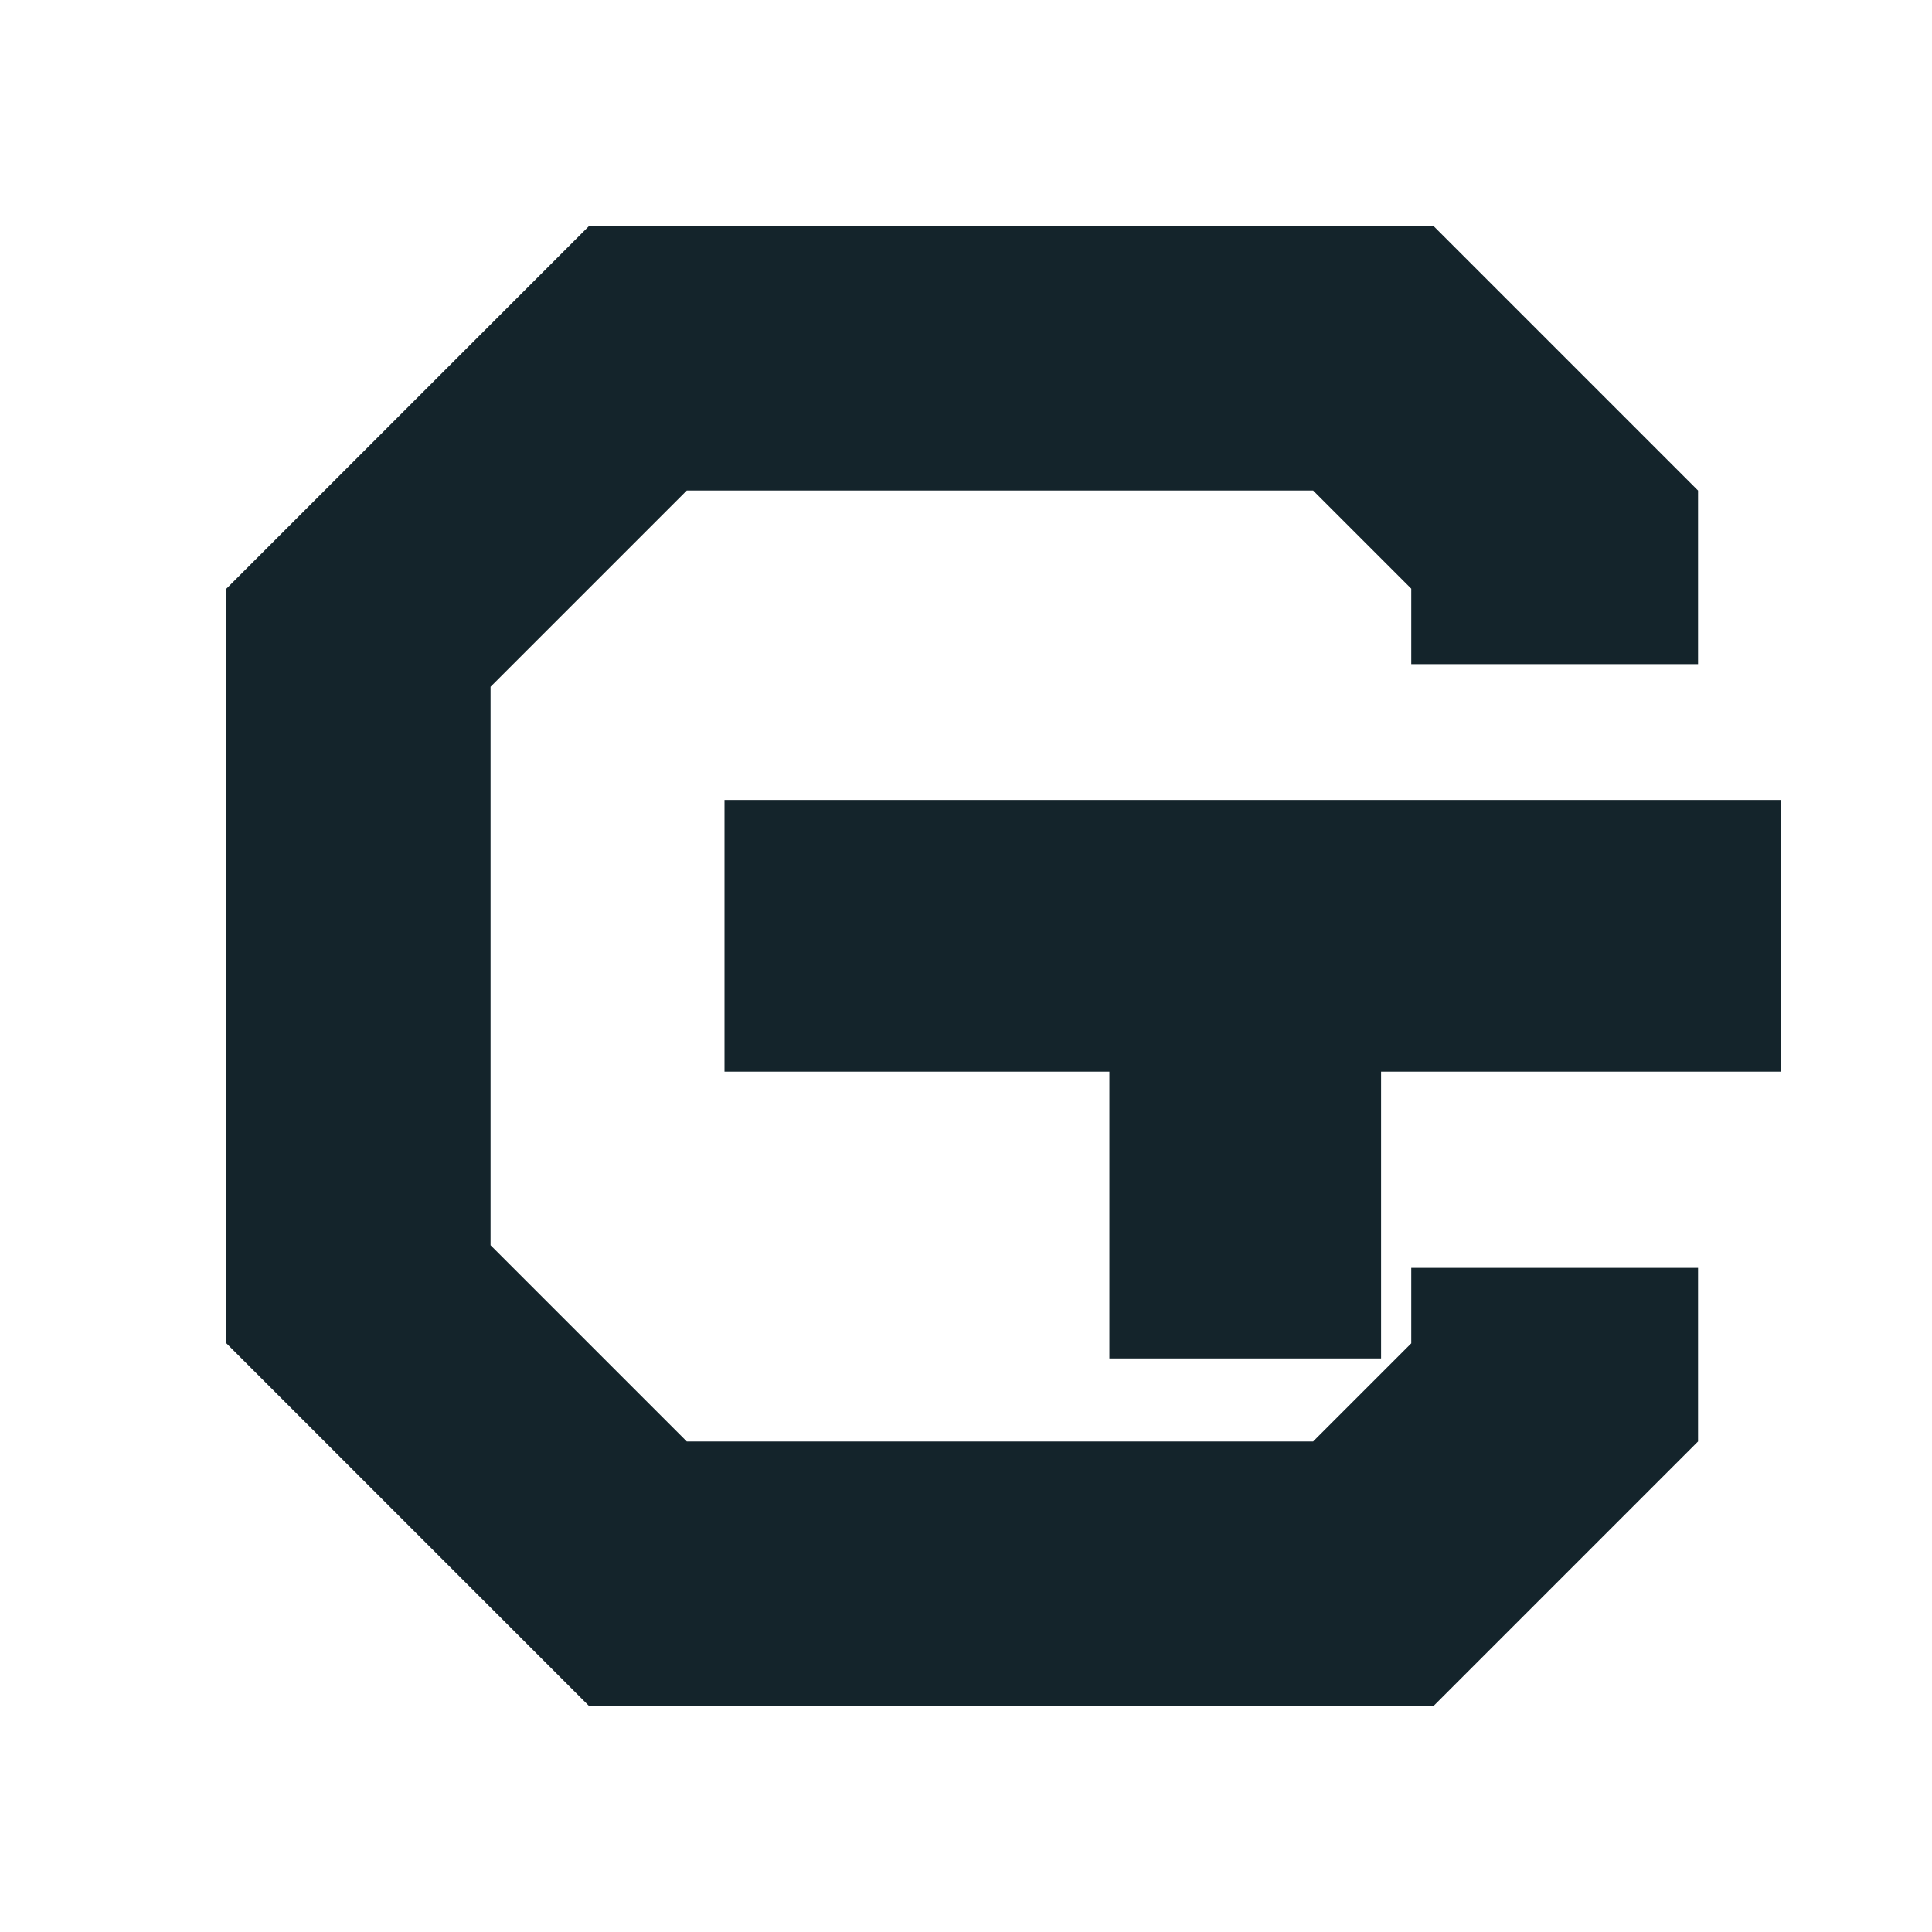
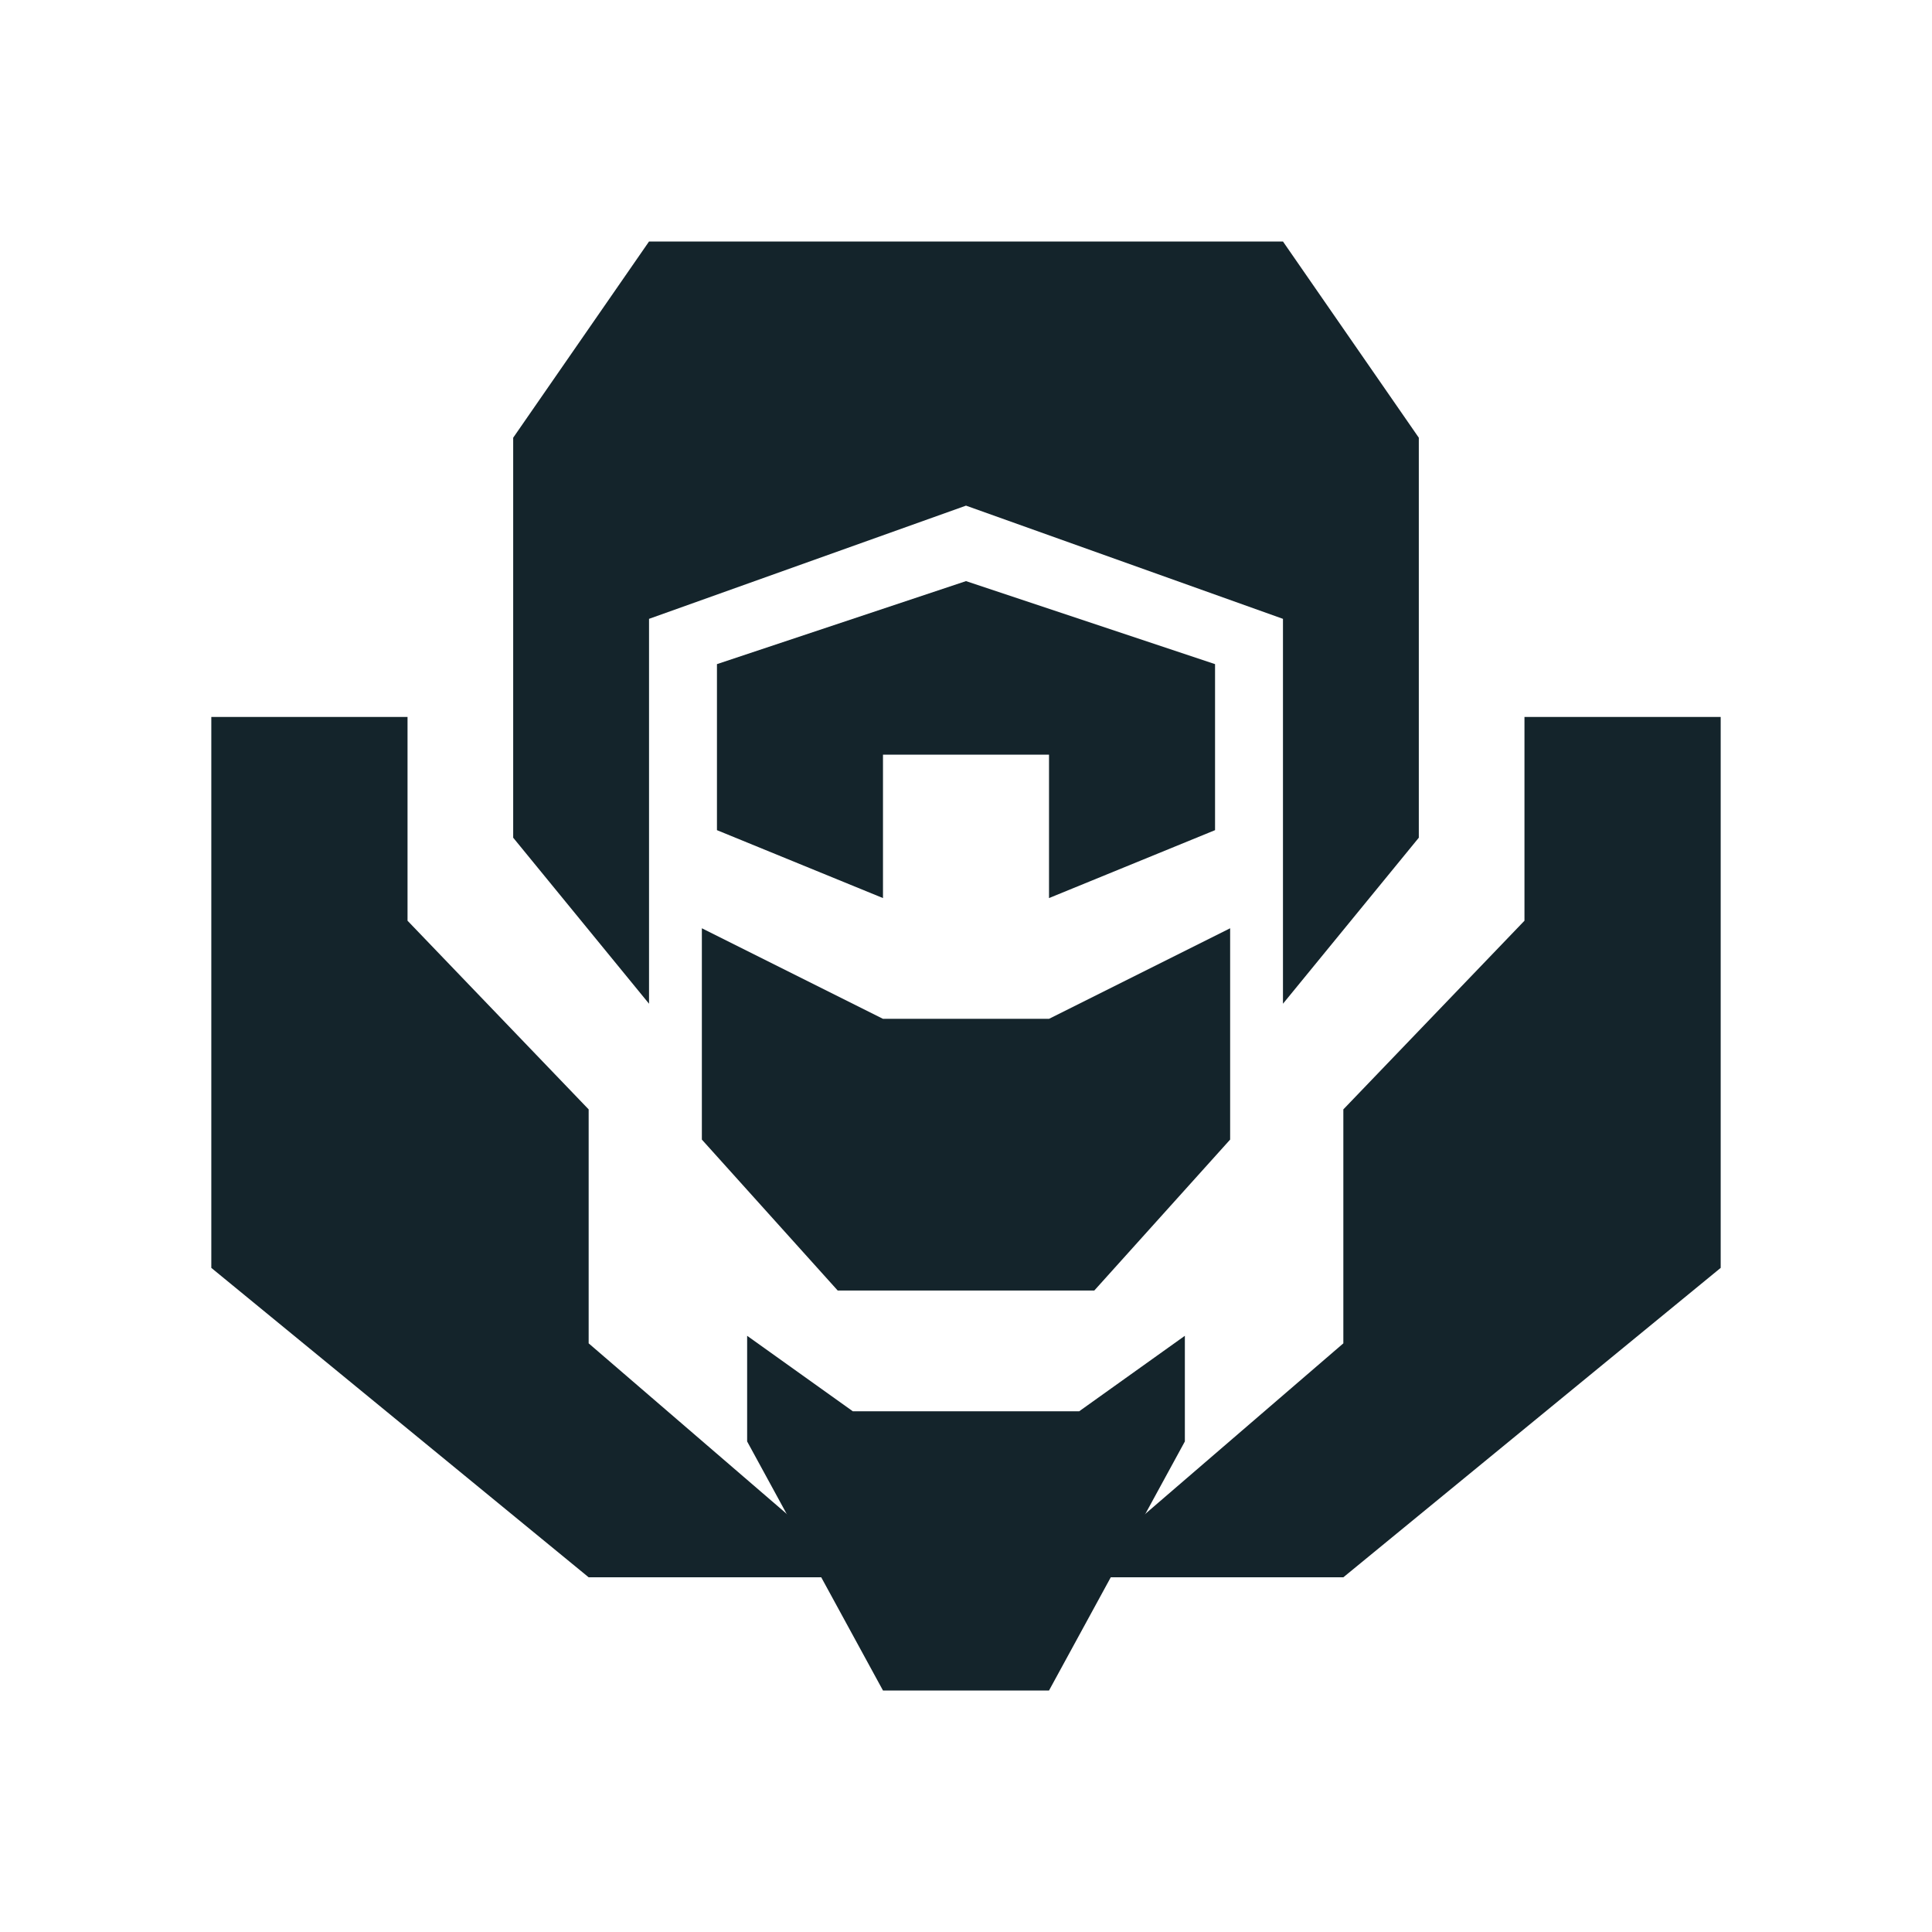
<svg xmlns="http://www.w3.org/2000/svg" width="256" height="256" viewBox="0 0 256 256" role="img" aria-label="CooperTech positive">
  <g color="#14242B">
    <g fill="currentColor">
-       <path d="M78 30H190L225 65V88H187V78L174 65H91L65 91V165L91 191H174L187 178V168H225V191L190 226H78L30 178V78Z" />
-       <path d="M96 106H236V142H183V180H147V142H96Z" />
+       <path d="M86 32H170L188 58V111L170 133V82L128 67L86 82V133L68 111V58Z" />
+       <path d="M95 88L128 77L161 88V110L139 119V100H117V119L95 110Z" />
+       <path d="M93 123L117 135H139L163 123V151L145 171H111L93 151Z" />
+       <path d="M28 95H54V122L78 147V178L114 209H78L28 168Z" />
+       <path d="M228 95H202V122L178 147V178L142 209H178L228 168Z" />
+       <path d="M99 177L113 187H143L157 177V191L139 224H117L99 191Z" />
    </g>
  </g>
</svg>
